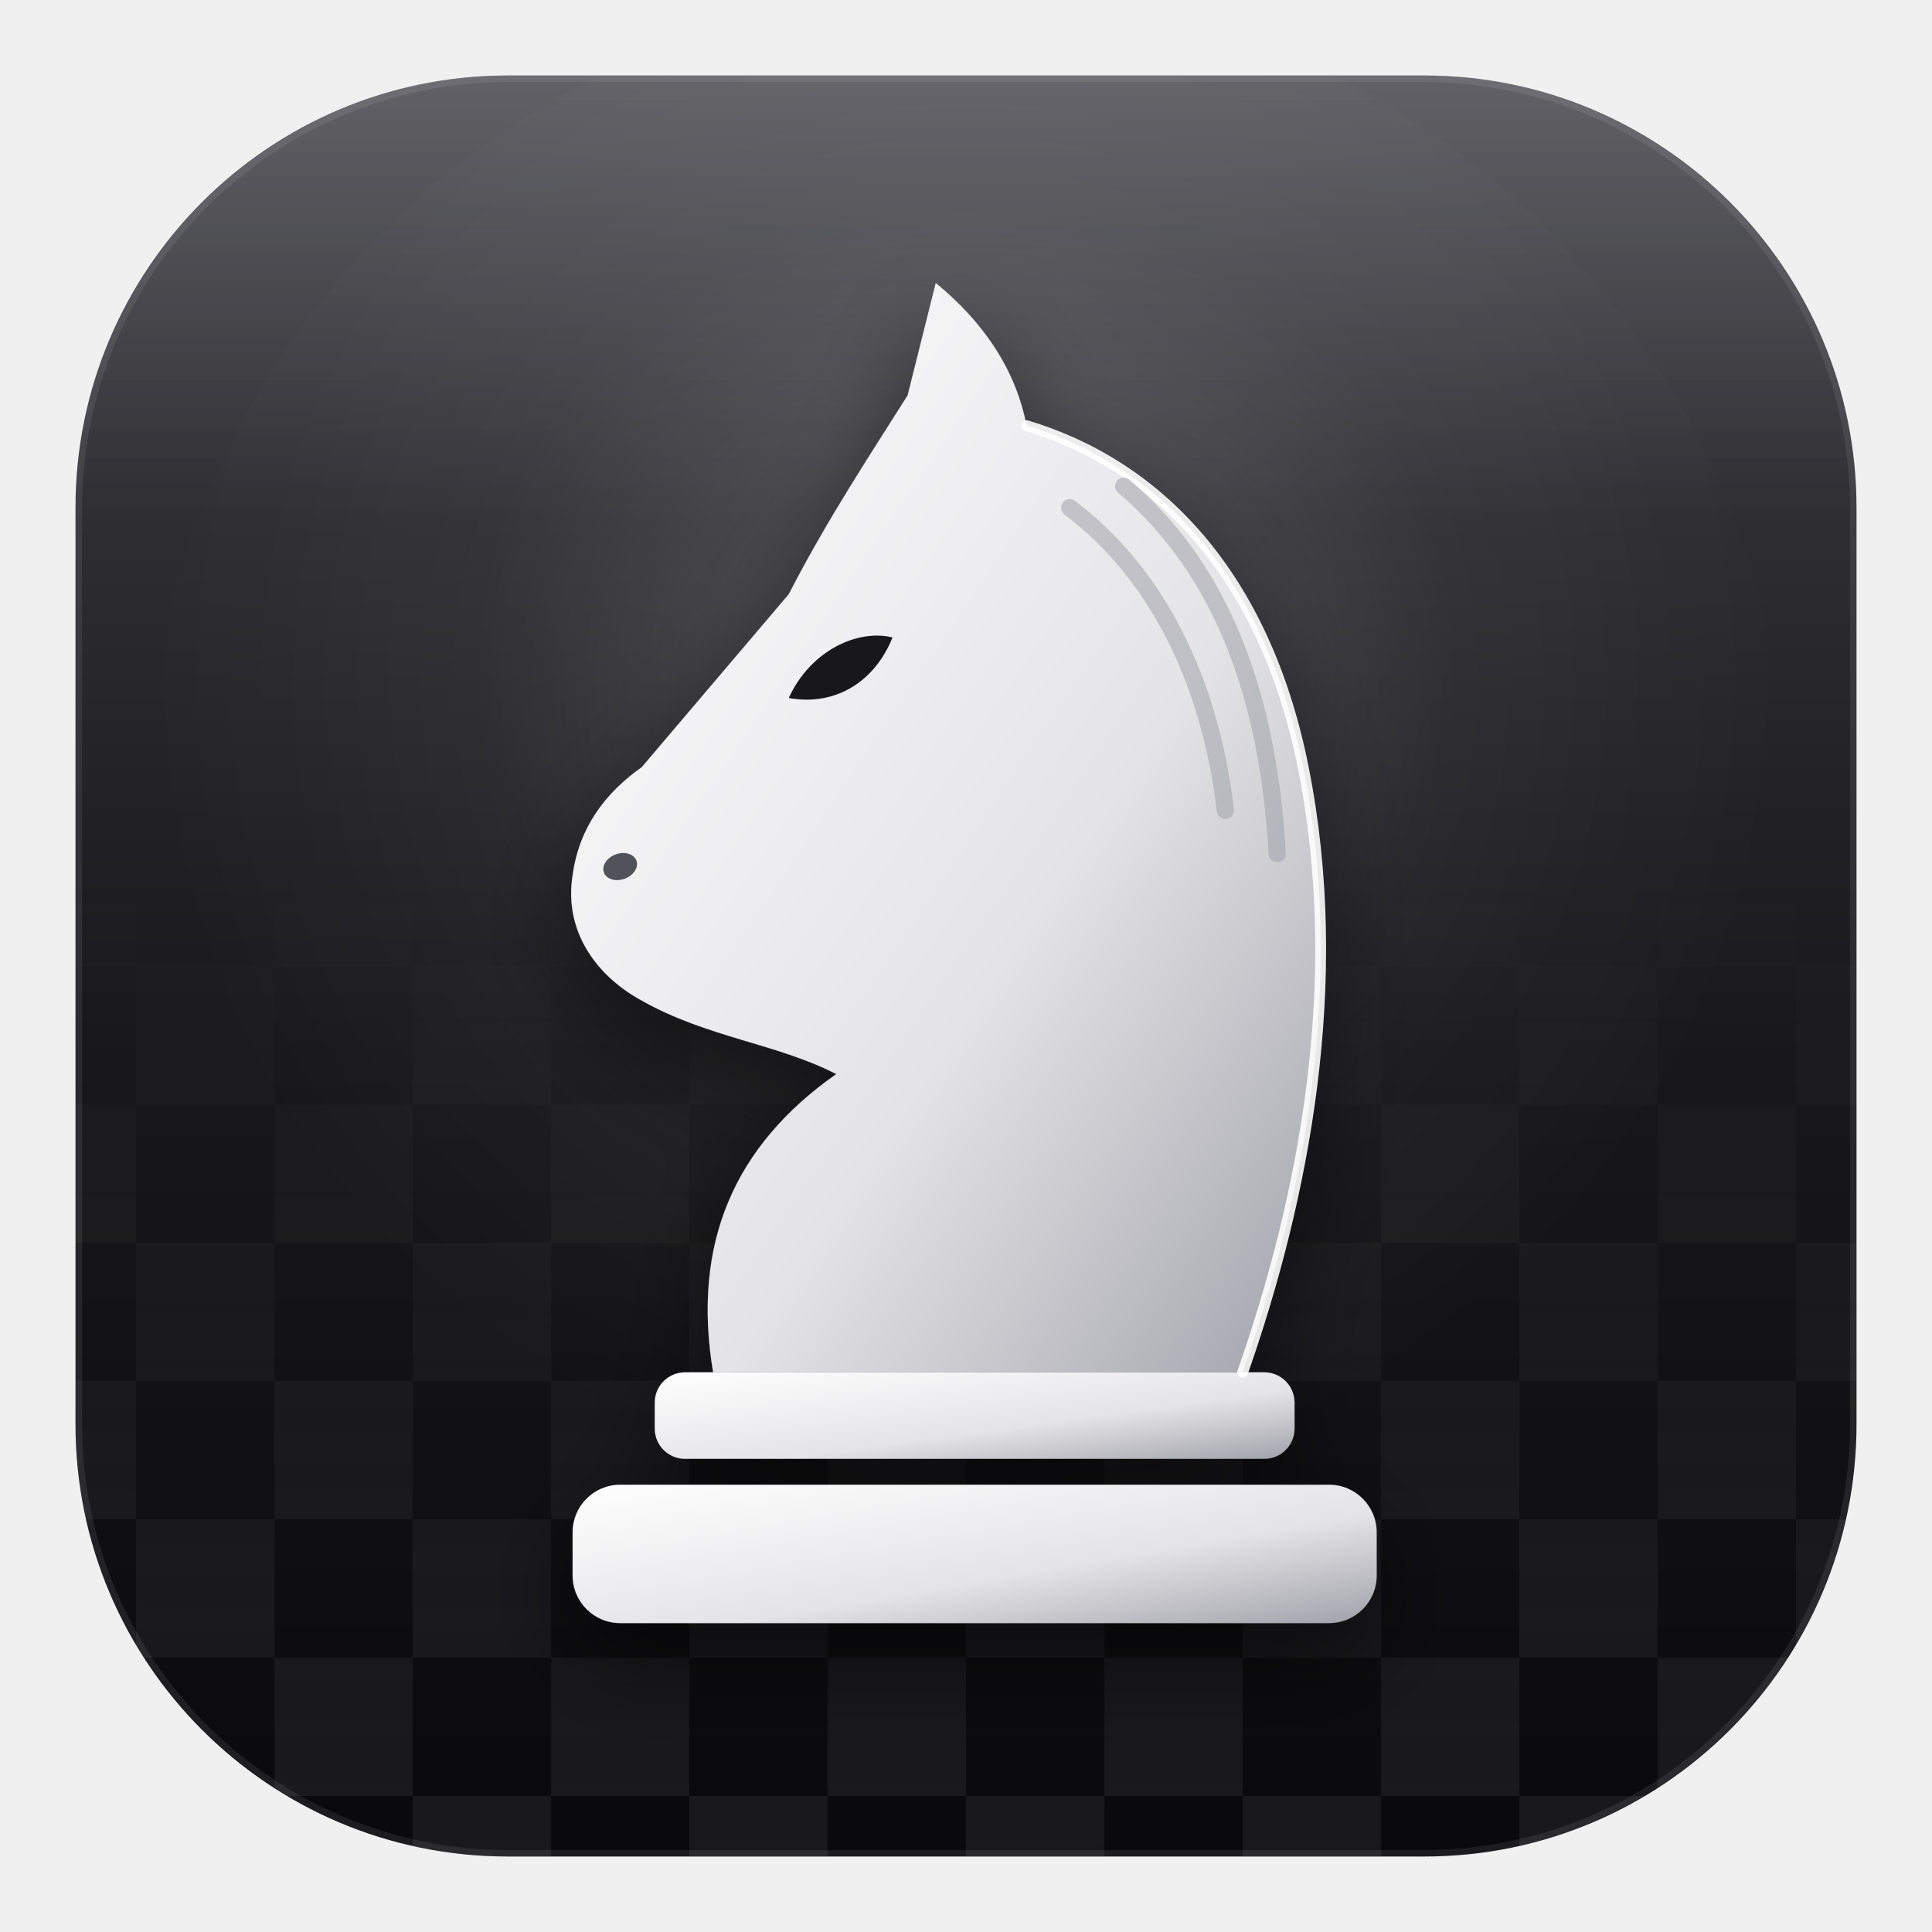
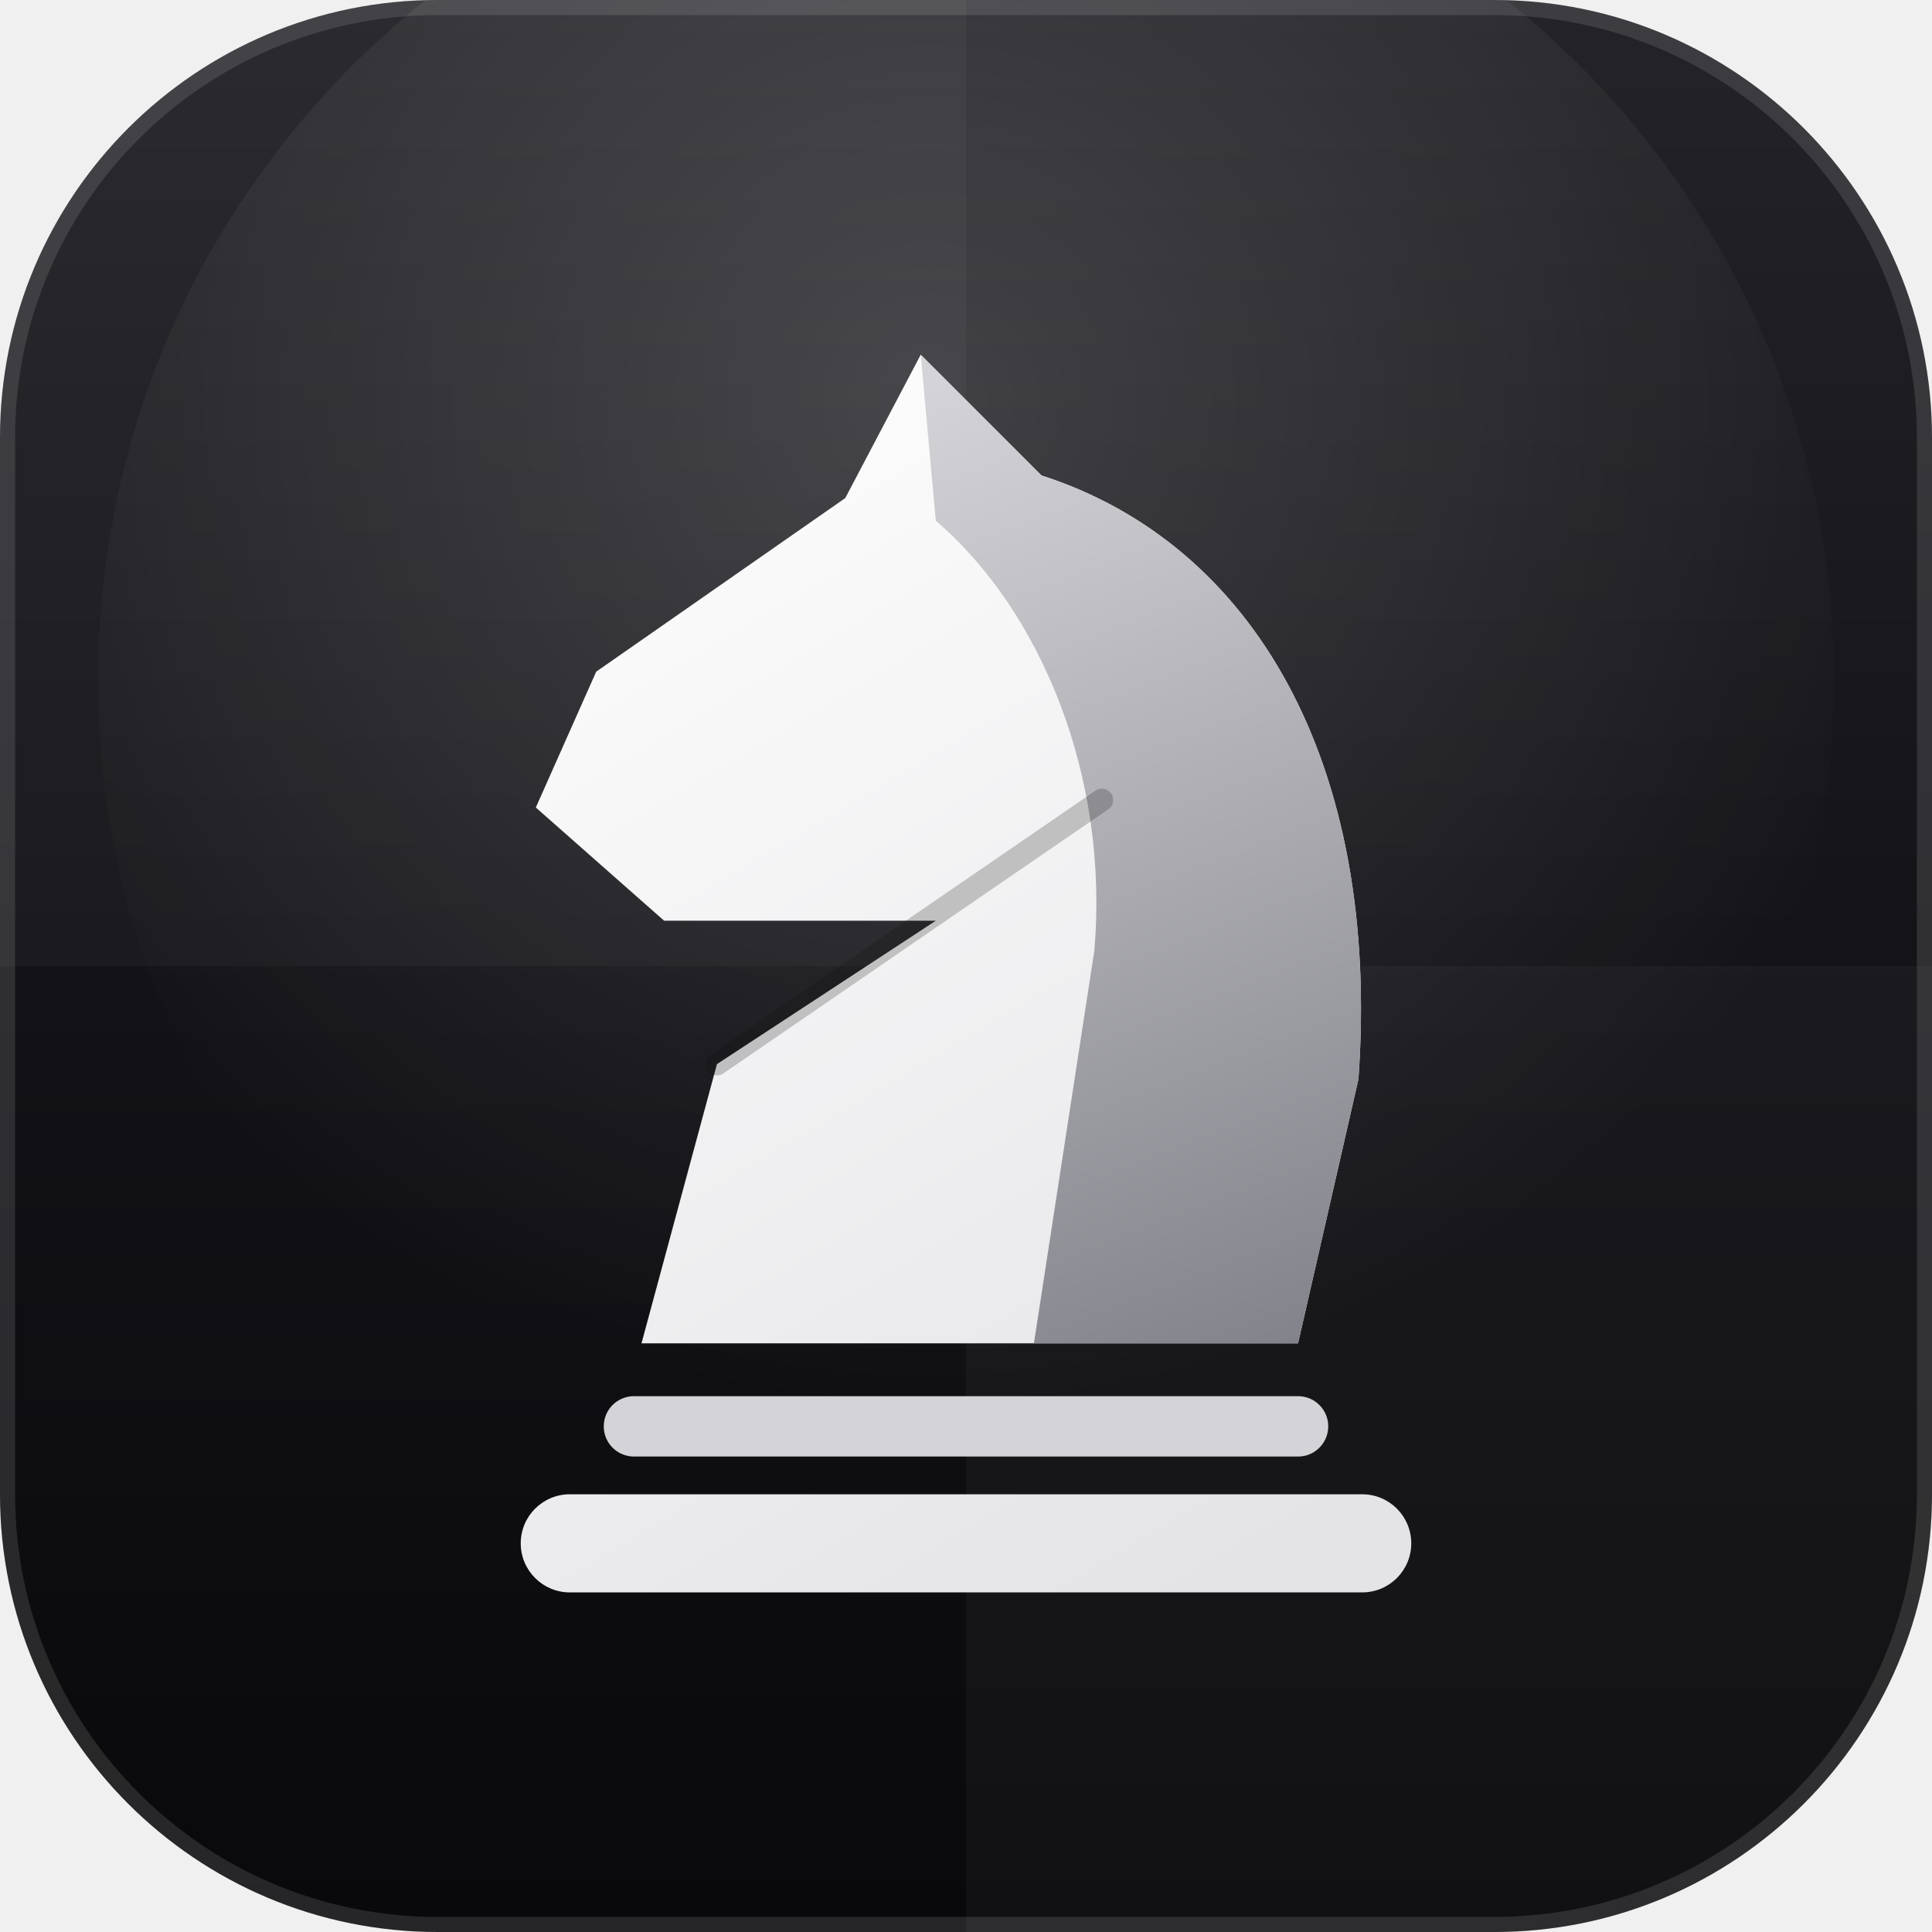
- <svg xmlns="http://www.w3.org/2000/svg" width="1024" height="1024" viewBox="0 0 1024 1024">
+ <svg xmlns="http://www.w3.org/2000/svg" width="512" height="512" viewBox="0 0 512 512" fill="none">
  <defs>
-     <linearGradient id="bg" x1="0" y1="0" x2="0" y2="1">
-       <stop offset="0" stop-color="#3f3f46" />
-       <stop offset="0.55" stop-color="#18181b" />
-       <stop offset="1" stop-color="#09090b" />
+     <linearGradient id="mc-bg" x1="0" y1="0" x2="0" y2="512" gradientUnits="userSpaceOnUse">
+       <stop offset="0%" stop-color="#232328" />
+       <stop offset="55%" stop-color="#121216" />
+       <stop offset="100%" stop-color="#09090b" />
    </linearGradient>
-     <radialGradient id="glow" cx="0.5" cy="0.42" r="0.5">
-       <stop offset="0" stop-color="#ffffff" stop-opacity="0.22" />
-       <stop offset="0.6" stop-color="#ffffff" stop-opacity="0.04" />
-       <stop offset="1" stop-color="#ffffff" stop-opacity="0" />
+     <radialGradient id="mc-spot" cx="48%" cy="34%" r="58%">
+       <stop offset="0%" stop-color="#ffffff" stop-opacity="0.16" />
+       <stop offset="100%" stop-color="#ffffff" stop-opacity="0" />
    </radialGradient>
-     <linearGradient id="piece" x1="0" y1="0" x2="1" y2="1">
-       <stop offset="0" stop-color="#ffffff" />
-       <stop offset="0.6" stop-color="#e4e4e7" />
-       <stop offset="1" stop-color="#a1a1aa" />
+     <linearGradient id="mc-light" x1="150" y1="90" x2="340" y2="410" gradientUnits="userSpaceOnUse">
+       <stop offset="0%" stop-color="#ffffff" />
+       <stop offset="100%" stop-color="#e4e4e7" />
    </linearGradient>
-     <linearGradient id="shine" x1="0" y1="0" x2="0" y2="1">
-       <stop offset="0" stop-color="#ffffff" stop-opacity="0.18" />
-       <stop offset="0.5" stop-color="#ffffff" stop-opacity="0" />
+     <linearGradient id="mc-mid" x1="250" y1="100" x2="370" y2="410" gradientUnits="userSpaceOnUse">
+       <stop offset="0%" stop-color="#d4d4d8" />
+       <stop offset="100%" stop-color="#71717a" />
    </linearGradient>
-     <pattern id="checker" width="128" height="128" patternUnits="userSpaceOnUse">
-       <rect width="64" height="64" fill="#ffffff" />
-       <rect x="64" y="64" width="64" height="64" fill="#ffffff" />
-     </pattern>
-     <linearGradient id="fade" x1="0" y1="0" x2="0" y2="1">
-       <stop offset="0.45" stop-color="#ffffff" stop-opacity="0" />
-       <stop offset="1" stop-color="#ffffff" stop-opacity="1" />
-     </linearGradient>
-     <mask id="checkerMask">
-       <rect x="100" y="100" width="824" height="824" fill="url(#fade)" />
-     </mask>
-     <clipPath id="squircle">
-       <rect x="100" y="100" width="824" height="824" rx="200" />
+     <clipPath id="mc-clip">
+       <rect width="512" height="512" rx="116" />
    </clipPath>
-     <filter id="shadow" x="-20%" y="-20%" width="140%" height="140%">
-       <feDropShadow dx="0" dy="18" stdDeviation="22" flood-color="#000000" flood-opacity="0.55" />
-     </filter>
  </defs>
-   <g transform="translate(512 512) scale(1.1456) translate(-512 -512)">
-     <rect x="100" y="100" width="824" height="824" rx="200" fill="url(#bg)" />
-     <g clip-path="url(#squircle)">
-       <rect x="100" y="100" width="824" height="824" fill="url(#checker)" opacity="0.07" mask="url(#checkerMask)" />
-       <circle cx="512" cy="440" r="380" fill="url(#glow)" />
-       <rect x="100" y="100" width="824" height="412" fill="url(#shine)" />
-     </g>
-     <g filter="url(#shadow)">
-       <path fill="url(#piece)" d="       M 395 700       C 385 640, 405 595, 452 562       C 425 548, 392 545, 362 528       C 340 516, 326 495, 330 470       C 333 448, 345 432, 362 420       L 430 340       C 448 305, 468 275, 485 248       L 498 196       C 520 214, 535 236, 540 262       C 600 280, 650 330, 668 420       C 688 520, 668 620, 640 700       Z" />
-       <rect x="368" y="700" width="296" height="40" rx="14" fill="url(#piece)" />
-       <rect x="330" y="752" width="372" height="64" rx="22" fill="url(#piece)" />
-     </g>
-     <path d="M 430 388 C 440 366, 462 356, 478 360 C 470 380, 452 392, 430 388 Z" fill="#18181b" />
-     <ellipse cx="352" cy="466" rx="8" ry="6" fill="#52525b" transform="rotate(-20 352 466)" />
-     <path d="M 540 262 C 600 280, 650 330, 668 420 C 688 520, 668 620, 640 700" fill="none" stroke="#ffffff" stroke-opacity="0.9" stroke-width="5" stroke-linecap="round" />
-     <path d="M 560 300 C 600 330, 625 380, 632 440 M 585 290 C 632 330, 652 390, 656 460" fill="none" stroke="#a1a1aa" stroke-opacity="0.55" stroke-width="8" stroke-linecap="round" />
-     <rect x="101.5" y="101.5" width="821" height="821" rx="199" fill="none" stroke="#ffffff" stroke-opacity="0.08" stroke-width="3" />
+   <g clip-path="url(#mc-clip)">
+     <rect width="512" height="512" rx="116" fill="url(#mc-bg)" />
+     <rect x="0" y="0" width="256" height="256" fill="#ffffff" fill-opacity="0.035" />
+     <rect x="256" y="256" width="256" height="256" fill="#ffffff" fill-opacity="0.035" />
+     <circle cx="256" cy="180" r="230" fill="url(#mc-spot)" />
+     <path d="M170 356 L190 282 L248 244 L176 244 L142 214 L158 178 L224 132 L244 94 L276 126 C332 144 366 202 360 286 L344 356 Z" fill="url(#mc-light)" />
+     <path d="M276 126 C332 144 366 202 360 286 L344 356 H274 L290 252 C294 206 276 162 248 138 L244 94 Z" fill="url(#mc-mid)" />
+     <path d="M190 282 L292 212" stroke="#0e0e11" stroke-opacity="0.22" stroke-width="6" stroke-linecap="round" />
+     <rect x="160" y="370" width="192" height="16" rx="8" fill="#d4d4d8" />
+     <rect x="138" y="396" width="236" height="26" rx="13" fill="url(#mc-light)" />
  </g>
+   <rect x="2" y="2" width="508" height="508" rx="114" stroke="#ffffff" stroke-opacity="0.12" stroke-width="4" />
</svg>
